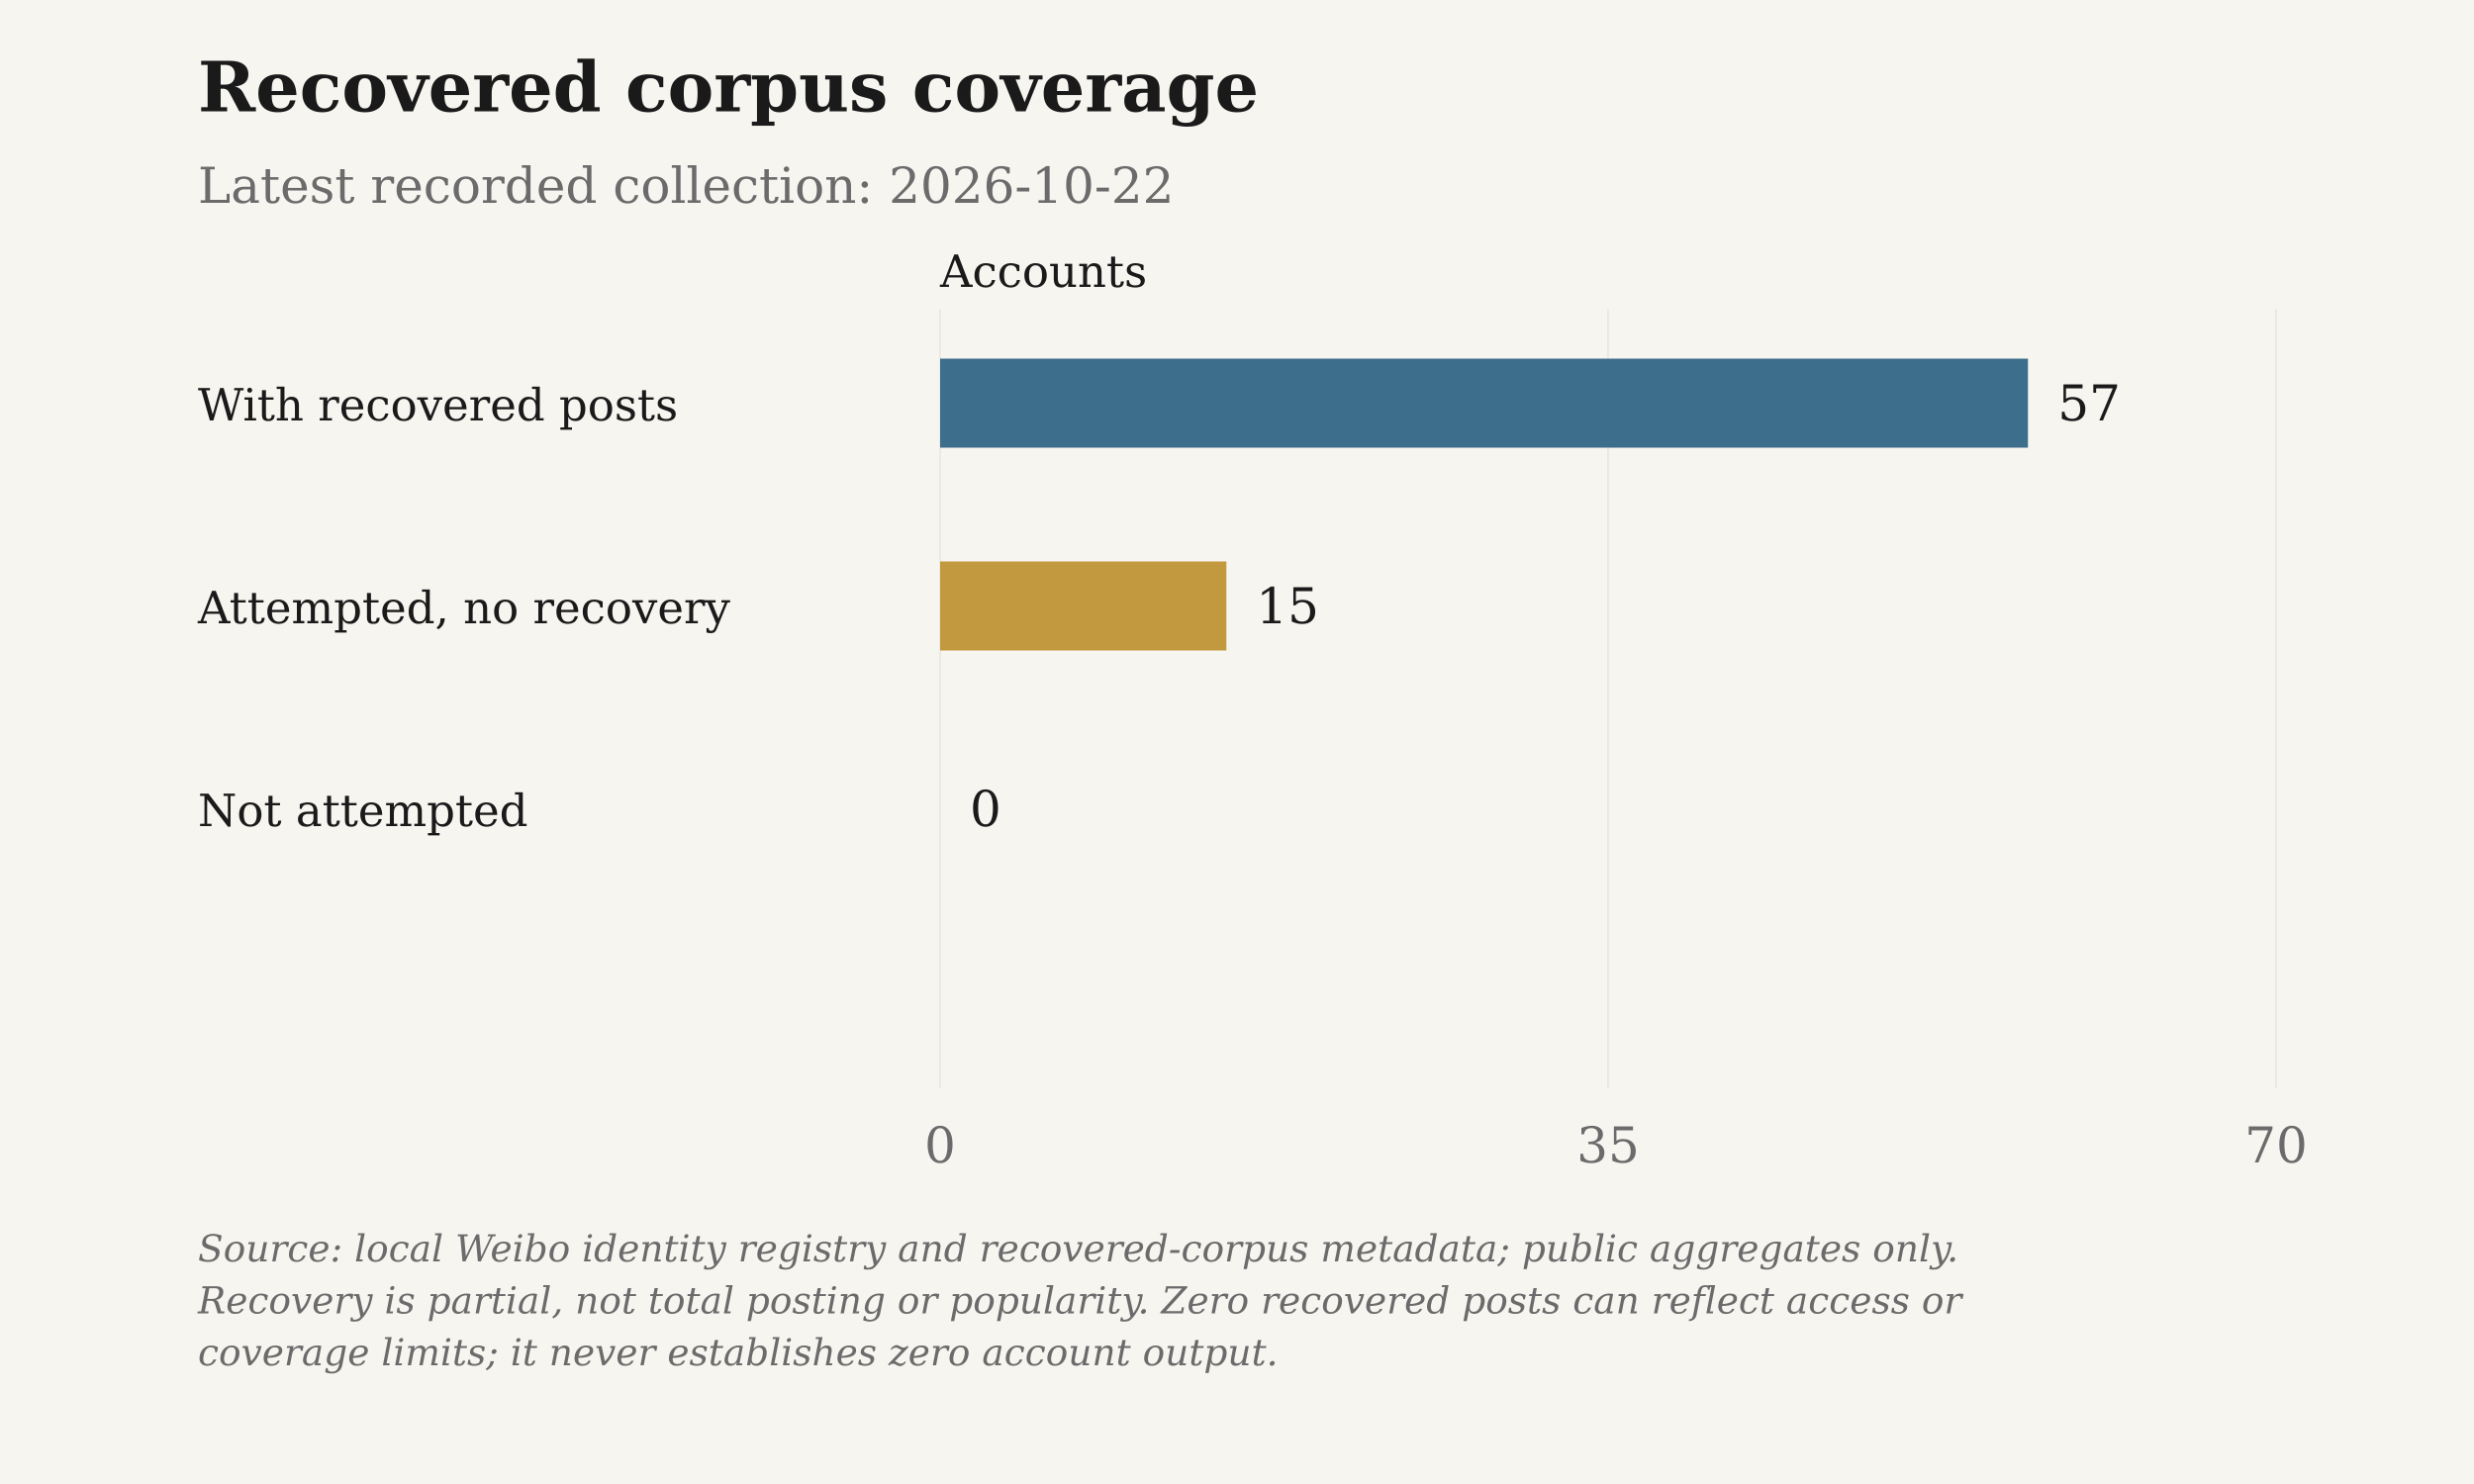
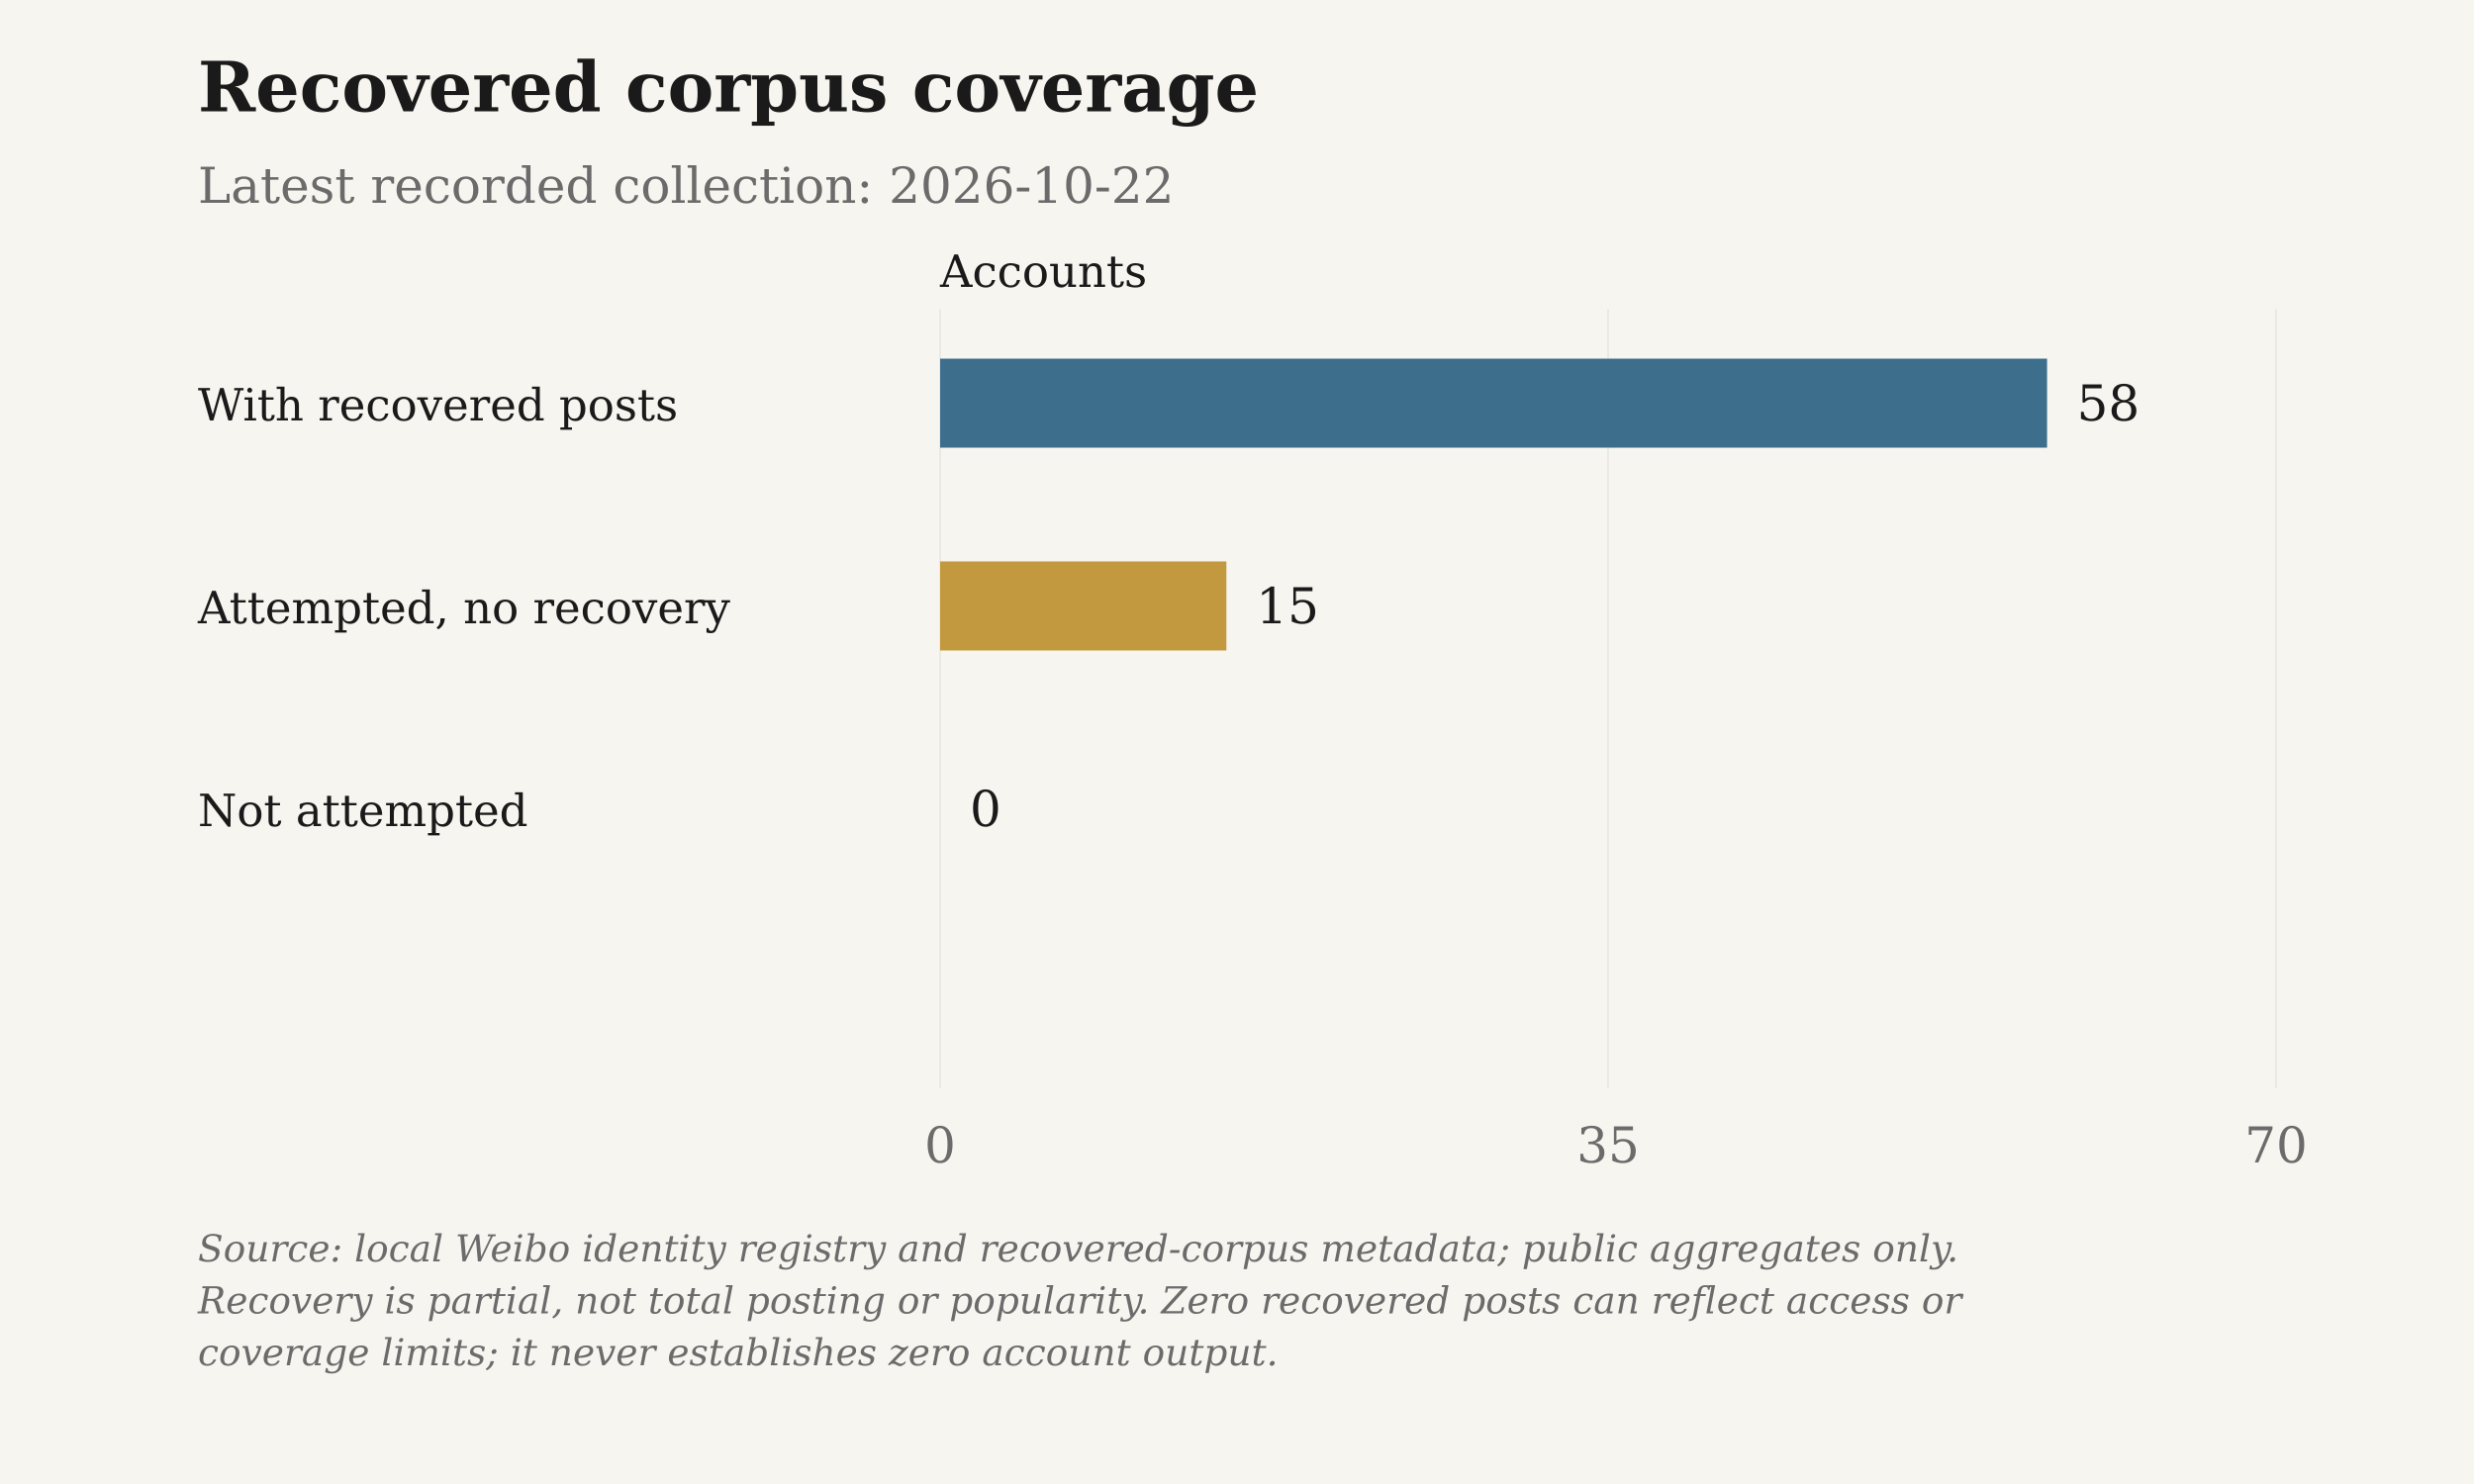
<svg xmlns="http://www.w3.org/2000/svg" viewBox="0 0 1000 600" role="img" aria-label="Recovered corpus coverage">
  <rect class="chart-background" width="1000" height="600" fill="#F7F5F0" />
  <g font-family="DejaVu Serif, Georgia, 'Times New Roman', serif" font-size="20" fill="#6B6B6B">
    <text x="80" y="45" font-size="28" font-weight="bold" fill="#1A1A1A">Recovered corpus coverage</text>
    <text x="80" y="82">Latest recorded collection: 2026-10-22</text>
    <text class="axis-unit" x="380" y="116" font-size="18" fill="#1A1A1A">Accounts</text>
    <path d="M380.00 125V440" stroke="#D6D3CC" stroke-opacity=".6" stroke-width=".5" />
    <text x="380.00" y="470" text-anchor="middle">0</text>
    <path d="M650.00 125V440" stroke="#D6D3CC" stroke-opacity=".6" stroke-width=".5" />
    <text x="650.00" y="470" text-anchor="middle">35</text>
    <path d="M920.00 125V440" stroke="#D6D3CC" stroke-opacity=".6" stroke-width=".5" />
    <text x="920.00" y="470" text-anchor="middle">70</text>
    <text x="80" y="170" font-size="18" fill="#1A1A1A">With recovered posts</text>
-     <rect class="data-bar" data-label="With recovered posts" data-value="57" x="380" y="145" width="439.71" height="36" fill="#3D6F8C" />
-     <text x="831.71" y="170" fill="#1A1A1A">57</text>
+     <rect class="data-bar" data-label="With recovered posts" data-value="58" x="380" y="145" width="447.43" height="36" fill="#3D6F8C" />
+     <text x="839.43" y="170" fill="#1A1A1A">58</text>
    <text x="80" y="252" font-size="18" fill="#1A1A1A">Attempted, no recovery</text>
    <rect class="data-bar" data-label="Attempted, no recovery" data-value="15" x="380" y="227" width="115.71" height="36" fill="#C2993E" />
    <text x="507.71" y="252" fill="#1A1A1A">15</text>
    <text x="80" y="334" font-size="18" fill="#1A1A1A">Not attempted</text>
    <rect class="data-bar" data-label="Not attempted" data-value="0" x="380" y="309" width="0.00" height="36" fill="#6B6B6B" />
    <text x="392.00" y="334" fill="#1A1A1A">0</text>
    <text class="figure-source" x="80" y="510" font-size="15" font-style="italic">Source: local Weibo identity registry and recovered-corpus metadata; public aggregates only.</text>
    <text class="figure-source" x="80" y="531" font-size="15" font-style="italic">Recovery is partial, not total posting or popularity. Zero recovered posts can reflect access or</text>
    <text class="figure-source" x="80" y="552" font-size="15" font-style="italic">coverage limits; it never establishes zero account output.</text>
  </g>
</svg>
